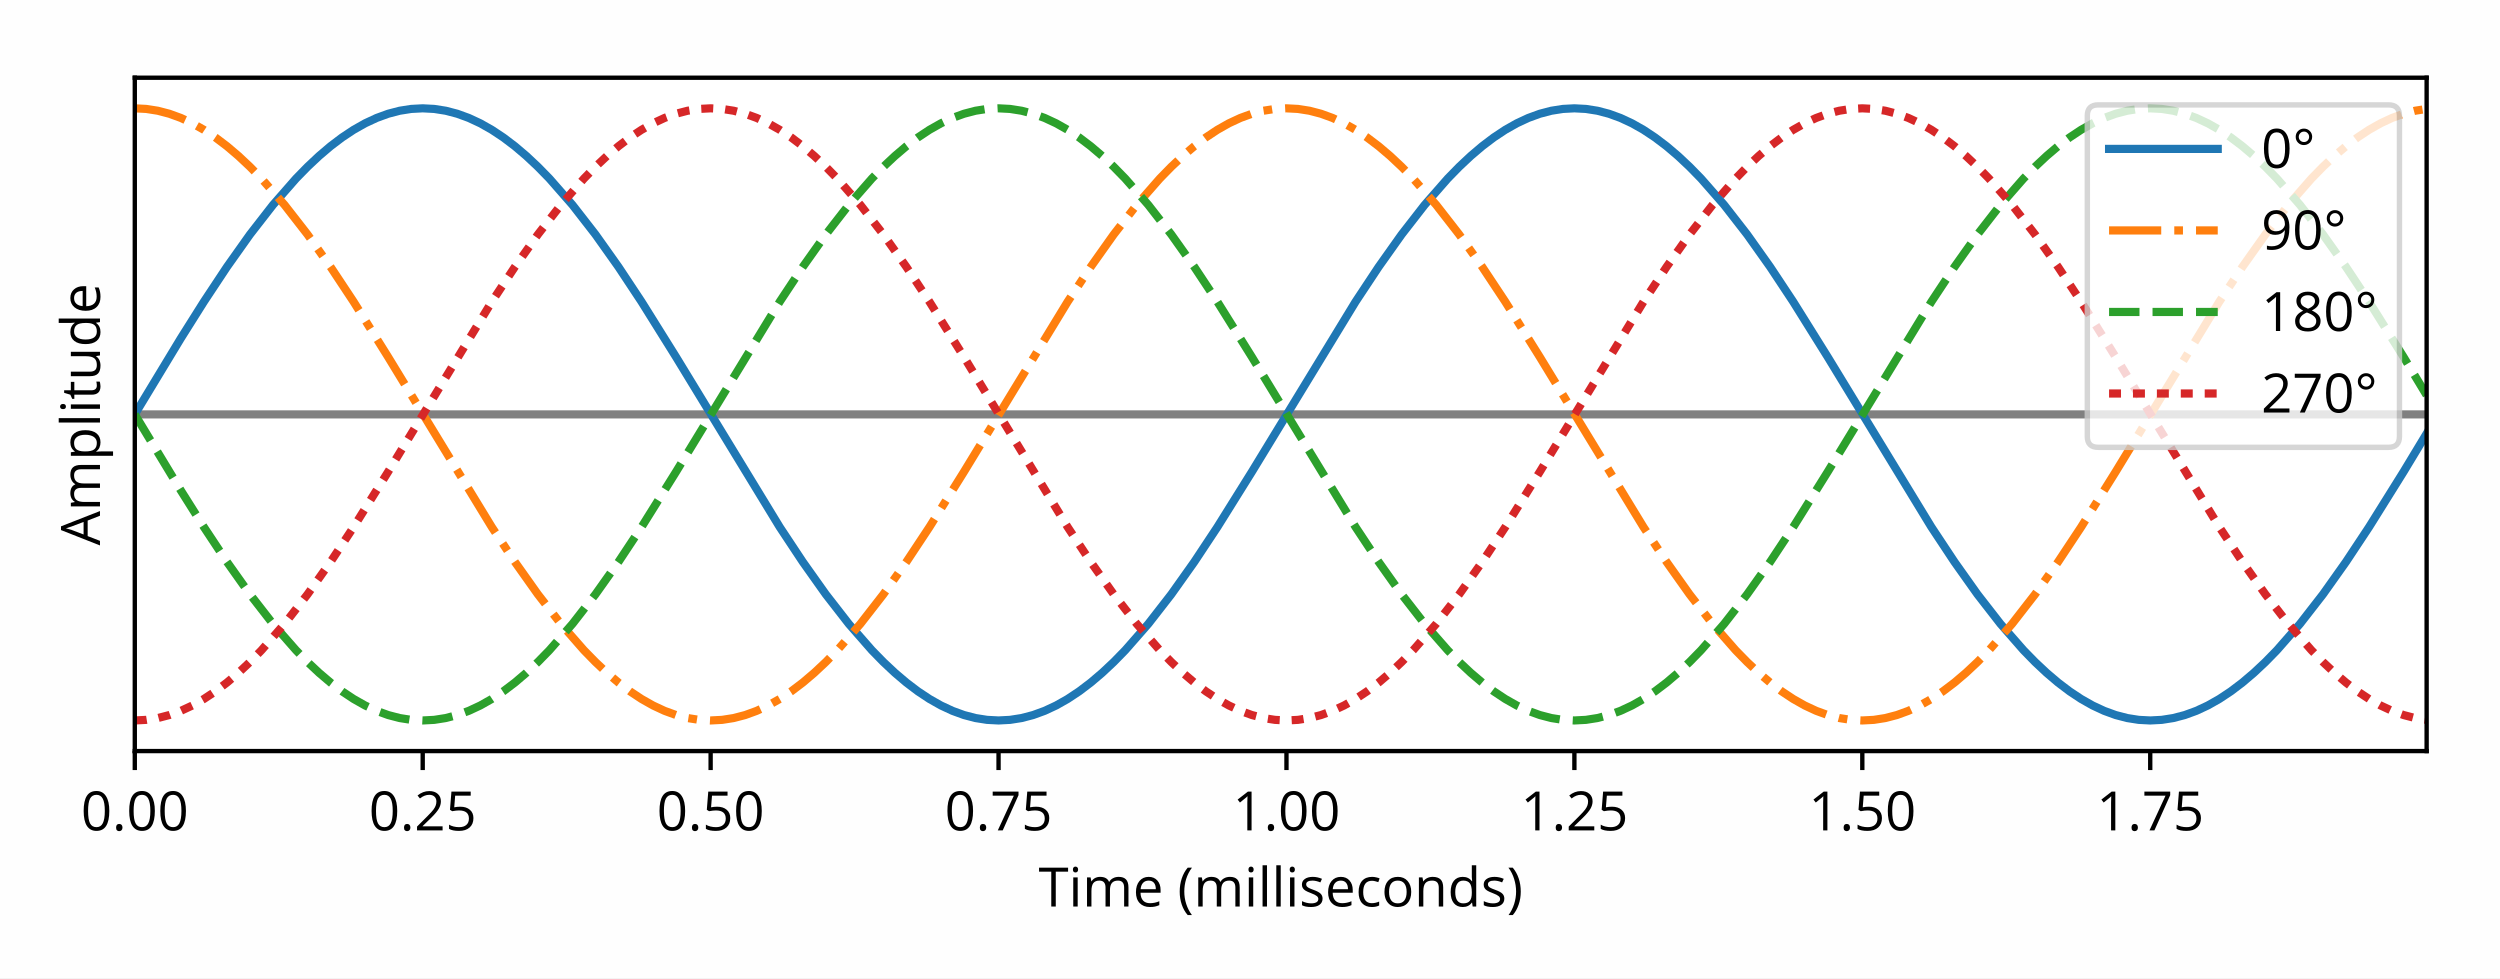
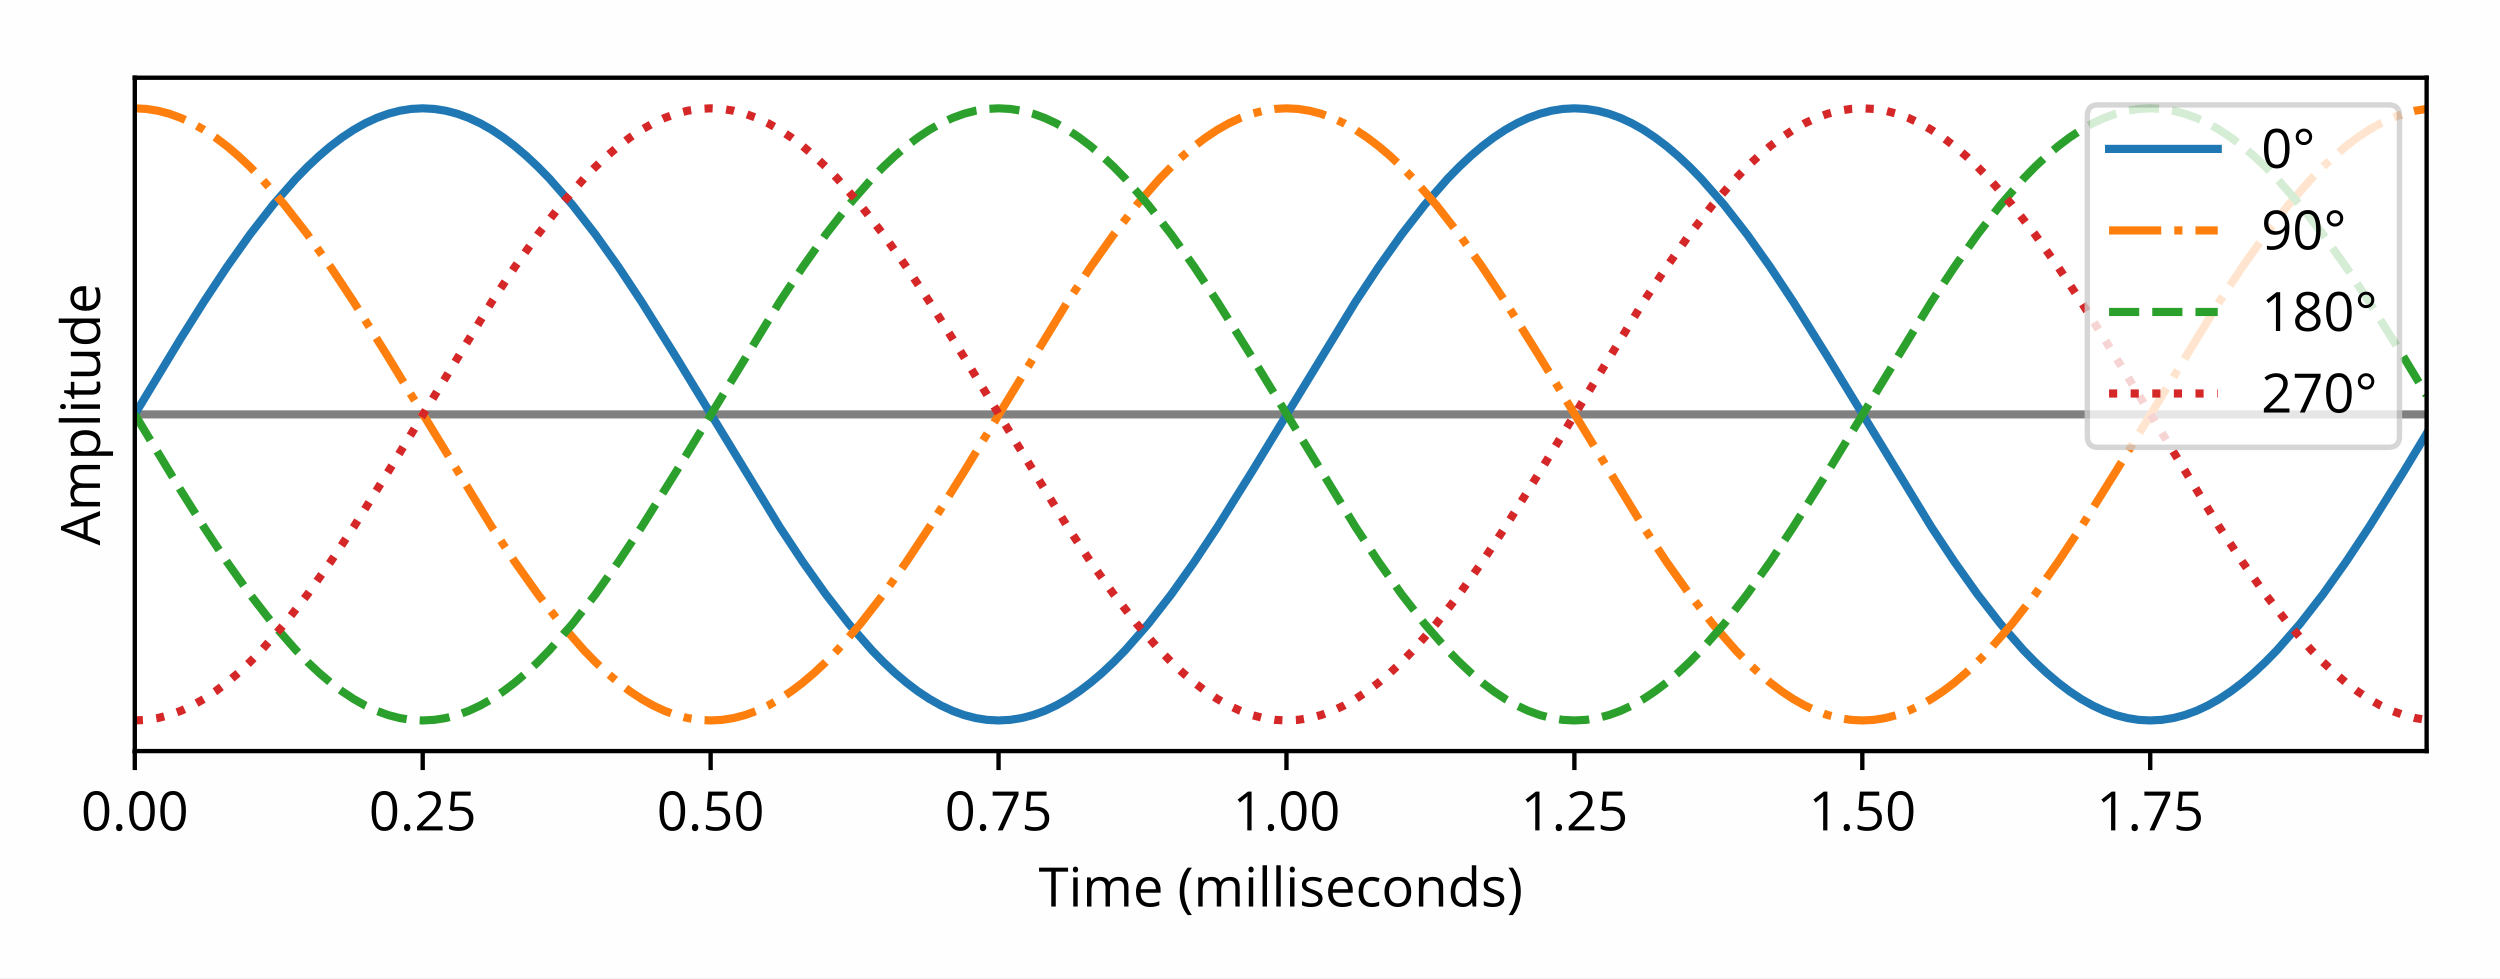
<svg xmlns="http://www.w3.org/2000/svg" xmlns:xlink="http://www.w3.org/1999/xlink" height="180pt" version="1.1" viewBox="0 0 460 180" width="460pt">
  <defs>
    <style type="text/css">
*{stroke-linecap:butt;stroke-linejoin:round;}
  </style>
  </defs>
  <g id="figure_1">
    <g id="patch_1">
      <path d="M 0 180  L 460.8 180  L 460.8 0  L 0 0  z " style="fill:#fefefe;" />
    </g>
    <g id="axes_1">
      <g id="patch_2">
        <path d="M 24.802 138.197  L 446.5 138.197  L 446.5 14.3  L 24.802 14.3  z " style="fill:#ffffff;" />
      </g>
      <g id="line2d_1">
        <path clip-path="url(#p7394f5e223)" d="M 24.802 76.248  L 446.5 76.248  " style="fill:none;stroke:#808080;stroke-linecap:square;stroke-width:1.5;" />
      </g>
      <g id="matplotlib.axis_1">
        <g id="xtick_1">
          <g id="line2d_2">
            <defs>
              <path d="M 0 0  L 0 3.5  " id="mc1b6aceab8" style="stroke:#000000;stroke-width:0.8;" />
            </defs>
            <g>
              <use style="stroke:#000000;stroke-width:0.8;" x="24.802" xlink:href="#mc1b6aceab8" y="138.197" />
            </g>
          </g>
          <g id="text_1">
-             <text style="font-family:Open Sans;font-size:10px;font-style:normal;font-weight:400;text-anchor:middle;" transform="rotate(-0, 24.80156, 152.7953)" x="24.802" y="152.795">0.00</text>
+             <text style="font-family:Open Sans;font-size:10px;font-style:normal;font-weight:normal;text-anchor:middle;" transform="rotate(-0, 24.80156, 152.7953)" x="24.802" y="152.795">0.00</text>
          </g>
        </g>
        <g id="xtick_2">
          <g id="line2d_3">
            <g>
              <use style="stroke:#000000;stroke-width:0.8;" x="77.779" xlink:href="#mc1b6aceab8" y="138.197" />
            </g>
          </g>
          <g id="text_2">
-             <text style="font-family:Open Sans;font-size:10px;font-style:normal;font-weight:400;text-anchor:middle;" transform="rotate(-0, 77.77875, 152.7953)" x="77.779" y="152.795">0.25</text>
+             <text style="font-family:Open Sans;font-size:10px;font-style:normal;font-weight:normal;text-anchor:middle;" transform="rotate(-0, 77.77875, 152.7953)" x="77.779" y="152.795">0.25</text>
          </g>
        </g>
        <g id="xtick_3">
          <g id="line2d_4">
            <g>
              <use style="stroke:#000000;stroke-width:0.8;" x="130.756" xlink:href="#mc1b6aceab8" y="138.197" />
            </g>
          </g>
          <g id="text_3">
-             <text style="font-family:Open Sans;font-size:10px;font-style:normal;font-weight:400;text-anchor:middle;" transform="rotate(-0, 130.7559, 152.7953)" x="130.756" y="152.795">0.50</text>
+             <text style="font-family:Open Sans;font-size:10px;font-style:normal;font-weight:normal;text-anchor:middle;" transform="rotate(-0, 130.7559, 152.7953)" x="130.756" y="152.795">0.50</text>
          </g>
        </g>
        <g id="xtick_4">
          <g id="line2d_5">
            <g>
              <use style="stroke:#000000;stroke-width:0.8;" x="183.733" xlink:href="#mc1b6aceab8" y="138.197" />
            </g>
          </g>
          <g id="text_4">
-             <text style="font-family:Open Sans;font-size:10px;font-style:normal;font-weight:400;text-anchor:middle;" transform="rotate(-0, 183.7331, 152.7953)" x="183.733" y="152.795">0.75</text>
+             <text style="font-family:Open Sans;font-size:10px;font-style:normal;font-weight:normal;text-anchor:middle;" transform="rotate(-0, 183.7331, 152.7953)" x="183.733" y="152.795">0.75</text>
          </g>
        </g>
        <g id="xtick_5">
          <g id="line2d_6">
            <g>
              <use style="stroke:#000000;stroke-width:0.8;" x="236.71" xlink:href="#mc1b6aceab8" y="138.197" />
            </g>
          </g>
          <g id="text_5">
-             <text style="font-family:Open Sans;font-size:10px;font-style:normal;font-weight:400;text-anchor:middle;" transform="rotate(-0, 236.7103, 152.7953)" x="236.71" y="152.795">1.00</text>
+             <text style="font-family:Open Sans;font-size:10px;font-style:normal;font-weight:normal;text-anchor:middle;" transform="rotate(-0, 236.7103, 152.7953)" x="236.71" y="152.795">1.00</text>
          </g>
        </g>
        <g id="xtick_6">
          <g id="line2d_7">
            <g>
              <use style="stroke:#000000;stroke-width:0.8;" x="289.688" xlink:href="#mc1b6aceab8" y="138.197" />
            </g>
          </g>
          <g id="text_6">
-             <text style="font-family:Open Sans;font-size:10px;font-style:normal;font-weight:400;text-anchor:middle;" transform="rotate(-0, 289.6875, 152.7953)" x="289.688" y="152.795">1.25</text>
+             <text style="font-family:Open Sans;font-size:10px;font-style:normal;font-weight:normal;text-anchor:middle;" transform="rotate(-0, 289.6875, 152.7953)" x="289.688" y="152.795">1.25</text>
          </g>
        </g>
        <g id="xtick_7">
          <g id="line2d_8">
            <g>
              <use style="stroke:#000000;stroke-width:0.8;" x="342.665" xlink:href="#mc1b6aceab8" y="138.197" />
            </g>
          </g>
          <g id="text_7">
-             <text style="font-family:Open Sans;font-size:10px;font-style:normal;font-weight:400;text-anchor:middle;" transform="rotate(-0, 342.6647, 152.7953)" x="342.665" y="152.795">1.50</text>
+             <text style="font-family:Open Sans;font-size:10px;font-style:normal;font-weight:normal;text-anchor:middle;" transform="rotate(-0, 342.6647, 152.7953)" x="342.665" y="152.795">1.50</text>
          </g>
        </g>
        <g id="xtick_8">
          <g id="line2d_9">
            <g>
              <use style="stroke:#000000;stroke-width:0.8;" x="395.642" xlink:href="#mc1b6aceab8" y="138.197" />
            </g>
          </g>
          <g id="text_8">
-             <text style="font-family:Open Sans;font-size:10px;font-style:normal;font-weight:400;text-anchor:middle;" transform="rotate(-0, 395.6419, 152.7953)" x="395.642" y="152.795">1.75</text>
+             <text style="font-family:Open Sans;font-size:10px;font-style:normal;font-weight:normal;text-anchor:middle;" transform="rotate(-0, 395.6419, 152.7953)" x="395.642" y="152.795">1.75</text>
          </g>
        </g>
        <g id="text_9">
-           <text style="font-family:Open Sans;font-size:10px;font-style:normal;font-weight:400;text-anchor:middle;" transform="rotate(-0, 235.6508, 166.7969)" x="235.651" y="166.797">Time (milliseconds)</text>
+           <text style="font-family:Open Sans;font-size:10px;font-style:normal;font-weight:normal;text-anchor:middle;" transform="rotate(-0, 235.6508, 166.7969)" x="235.651" y="166.797">Time (milliseconds)</text>
        </g>
      </g>
      <g id="matplotlib.axis_2">
        <g id="text_10">
-           <text style="font-family:Open Sans;font-size:10px;font-style:normal;font-weight:400;text-anchor:middle;" transform="rotate(-90, 18.39844, 76.24844)" x="18.398" y="76.248">Amplitude</text>
+           <text style="font-family:Open Sans;font-size:10px;font-style:normal;font-weight:normal;text-anchor:middle;" transform="rotate(-90, 18.39844, 76.24844)" x="18.398" y="76.248">Amplitude</text>
        </g>
      </g>
      <g id="line2d_10">
        <path clip-path="url(#p7394f5e223)" d="M 24.802 76.248  L 33.278 62.243  L 37.516 55.517  L 41.754 49.118  L 45.992 43.146  L 50.231 37.697  L 54.469 32.856  L 56.588 30.687  L 58.707 28.699  L 60.826 26.898  L 62.945 25.292  L 65.064 23.886  L 67.183 22.688  L 69.302 21.701  L 71.421 20.929  L 73.541 20.376  L 75.66 20.043  L 77.779 19.932  L 79.898 20.043  L 82.017 20.376  L 84.136 20.929  L 86.255 21.701  L 88.374 22.688  L 90.493 23.886  L 92.612 25.292  L 94.731 26.898  L 96.851 28.699  L 98.97 30.687  L 101.089 32.856  L 105.327 37.697  L 109.565 43.146  L 113.803 49.118  L 118.041 55.517  L 124.399 65.696  L 143.47 96.98  L 147.709 103.379  L 151.947 109.351  L 156.185 114.8  L 160.423 119.641  L 162.542 121.81  L 164.661 123.798  L 166.78 125.599  L 168.9 127.205  L 171.019 128.61  L 173.138 129.809  L 175.257 130.796  L 177.376 131.568  L 179.495 132.121  L 181.614 132.454  L 183.733 132.565  L 185.852 132.454  L 187.971 132.121  L 190.09 131.568  L 192.209 130.796  L 194.329 129.809  L 196.448 128.61  L 198.567 127.205  L 200.686 125.599  L 202.805 123.798  L 204.924 121.81  L 207.043 119.641  L 211.281 114.8  L 215.519 109.351  L 219.758 103.379  L 223.996 96.98  L 230.353 86.801  L 249.425 55.517  L 253.663 49.118  L 257.901 43.146  L 262.139 37.697  L 266.378 32.856  L 268.497 30.687  L 270.616 28.699  L 272.735 26.898  L 274.854 25.292  L 276.973 23.886  L 279.092 22.688  L 281.211 21.701  L 283.33 20.929  L 285.449 20.376  L 287.568 20.043  L 289.688 19.932  L 291.807 20.043  L 293.926 20.376  L 296.045 20.929  L 298.164 21.701  L 300.283 22.688  L 302.402 23.886  L 304.521 25.292  L 306.64 26.898  L 308.759 28.699  L 310.878 30.687  L 312.997 32.856  L 317.236 37.697  L 321.474 43.146  L 325.712 49.118  L 329.95 55.517  L 336.307 65.696  L 355.379 96.98  L 359.617 103.379  L 363.856 109.351  L 368.094 114.8  L 372.332 119.641  L 374.451 121.81  L 376.57 123.798  L 378.689 125.599  L 380.808 127.205  L 382.927 128.61  L 385.046 129.809  L 387.166 130.796  L 389.285 131.568  L 391.404 132.121  L 393.523 132.454  L 395.642 132.565  L 397.761 132.454  L 399.88 132.121  L 401.999 131.568  L 404.118 130.796  L 406.237 129.809  L 408.356 128.61  L 410.476 127.205  L 412.595 125.599  L 414.714 123.798  L 416.833 121.81  L 418.952 119.641  L 423.19 114.8  L 427.428 109.351  L 431.666 103.379  L 435.905 96.98  L 442.262 86.801  L 446.5 79.785  L 446.5 79.785  " style="fill:none;stroke:#1f77b4;stroke-linecap:square;stroke-width:1.5;" />
      </g>
      <g id="line2d_11">
-         <path clip-path="url(#p7394f5e223)" d="M 24.802 19.932  L 26.921 20.043  L 29.04 20.376  L 31.159 20.929  L 33.278 21.701  L 35.397 22.688  L 37.516 23.886  L 39.635 25.292  L 41.754 26.898  L 43.873 28.699  L 45.992 30.687  L 48.112 32.856  L 52.35 37.697  L 56.588 43.146  L 60.826 49.118  L 65.064 55.517  L 71.421 65.696  L 90.493 96.98  L 94.731 103.379  L 98.97 109.351  L 103.208 114.8  L 107.446 119.641  L 109.565 121.81  L 111.684 123.798  L 113.803 125.599  L 115.922 127.205  L 118.041 128.61  L 120.161 129.809  L 122.28 130.796  L 124.399 131.568  L 126.518 132.121  L 128.637 132.454  L 130.756 132.565  L 132.875 132.454  L 134.994 132.121  L 137.113 131.568  L 139.232 130.796  L 141.351 129.809  L 143.47 128.61  L 145.59 127.205  L 147.709 125.599  L 149.828 123.798  L 151.947 121.81  L 154.066 119.641  L 158.304 114.8  L 162.542 109.351  L 166.78 103.379  L 171.019 96.98  L 177.376 86.801  L 196.448 55.517  L 200.686 49.118  L 204.924 43.146  L 209.162 37.697  L 213.4 32.856  L 215.519 30.687  L 217.639 28.699  L 219.758 26.898  L 221.877 25.292  L 223.996 23.886  L 226.115 22.688  L 228.234 21.701  L 230.353 20.929  L 232.472 20.376  L 234.591 20.043  L 236.71 19.932  L 238.829 20.043  L 240.948 20.376  L 243.068 20.929  L 245.187 21.701  L 247.306 22.688  L 249.425 23.886  L 251.544 25.292  L 253.663 26.898  L 255.782 28.699  L 257.901 30.687  L 260.02 32.856  L 264.258 37.697  L 268.497 43.146  L 272.735 49.118  L 276.973 55.517  L 283.33 65.696  L 302.402 96.98  L 306.64 103.379  L 310.878 109.351  L 315.117 114.8  L 319.355 119.641  L 321.474 121.81  L 323.593 123.798  L 325.712 125.599  L 327.831 127.205  L 329.95 128.61  L 332.069 129.809  L 334.188 130.796  L 336.307 131.568  L 338.427 132.121  L 340.546 132.454  L 342.665 132.565  L 344.784 132.454  L 346.903 132.121  L 349.022 131.568  L 351.141 130.796  L 353.26 129.809  L 355.379 128.61  L 357.498 127.205  L 359.617 125.599  L 361.736 123.798  L 363.856 121.81  L 365.975 119.641  L 370.213 114.8  L 374.451 109.351  L 378.689 103.379  L 382.927 96.98  L 389.285 86.801  L 408.356 55.517  L 412.595 49.118  L 416.833 43.146  L 421.071 37.697  L 425.309 32.856  L 427.428 30.687  L 429.547 28.699  L 431.666 26.898  L 433.785 25.292  L 435.905 23.886  L 438.024 22.688  L 440.143 21.701  L 442.262 20.929  L 444.381 20.376  L 446.5 20.043  L 446.5 20.043  " style="fill:none;stroke:#ff7f0e;stroke-dasharray:9.6,2.4,1.6,2.4;stroke-dashoffset:0;stroke-width:1.5;" />
+         <path clip-path="url(#p7394f5e223)" d="M 24.802 19.932  L 26.921 20.043  L 29.04 20.376  L 31.159 20.929  L 33.278 21.701  L 35.397 22.688  L 37.516 23.886  L 39.635 25.292  L 41.754 26.898  L 43.873 28.699  L 45.992 30.687  L 48.112 32.856  L 52.35 37.697  L 56.588 43.146  L 60.826 49.118  L 65.064 55.517  L 71.421 65.696  L 90.493 96.98  L 94.731 103.379  L 98.97 109.351  L 103.208 114.8  L 107.446 119.641  L 109.565 121.81  L 111.684 123.798  L 113.803 125.599  L 115.922 127.205  L 118.041 128.61  L 120.161 129.809  L 122.28 130.796  L 124.399 131.568  L 126.518 132.121  L 128.637 132.454  L 130.756 132.565  L 132.875 132.454  L 134.994 132.121  L 137.113 131.568  L 139.232 130.796  L 141.351 129.809  L 143.47 128.61  L 145.59 127.205  L 147.709 125.599  L 149.828 123.798  L 151.947 121.81  L 154.066 119.641  L 158.304 114.8  L 162.542 109.351  L 166.78 103.379  L 171.019 96.98  L 177.376 86.801  L 196.448 55.517  L 200.686 49.118  L 204.924 43.146  L 209.162 37.697  L 213.4 32.856  L 215.519 30.687  L 217.639 28.699  L 219.758 26.898  L 221.877 25.292  L 223.996 23.886  L 226.115 22.688  L 228.234 21.701  L 230.353 20.929  L 232.472 20.376  L 234.591 20.043  L 236.71 19.932  L 238.829 20.043  L 240.948 20.376  L 243.068 20.929  L 245.187 21.701  L 247.306 22.688  L 249.425 23.886  L 251.544 25.292  L 253.663 26.898  L 255.782 28.699  L 257.901 30.687  L 260.02 32.856  L 264.258 37.697  L 268.497 43.146  L 272.735 49.118  L 276.973 55.517  L 283.33 65.696  L 302.402 96.98  L 306.64 103.379  L 310.878 109.351  L 315.117 114.8  L 319.355 119.641  L 321.474 121.81  L 323.593 123.798  L 325.712 125.599  L 327.831 127.205  L 329.95 128.61  L 332.069 129.809  L 334.188 130.796  L 336.307 131.568  L 338.427 132.121  L 340.546 132.454  L 342.665 132.565  L 344.784 132.454  L 346.903 132.121  L 349.022 131.568  L 351.141 130.796  L 353.26 129.809  L 355.379 128.61  L 357.498 127.205  L 359.617 125.599  L 361.736 123.798  L 363.856 121.81  L 365.975 119.641  L 370.213 114.8  L 374.451 109.351  L 378.689 103.379  L 382.927 96.98  L 389.285 86.801  L 408.356 55.517  L 412.595 49.118  L 416.833 43.146  L 421.071 37.697  L 425.309 32.856  L 427.428 30.687  L 429.547 28.699  L 431.666 26.898  L 433.785 25.292  L 435.905 23.886  L 438.024 22.688  L 440.143 21.701  L 442.262 20.929  L 444.381 20.376  L 446.5 20.043  L 446.5 20.043  " style="fill:none;stroke:#ff7f0e;stroke-dasharray:9.6,2.4,1.5,2.4;stroke-dashoffset:0;stroke-width:1.5;" />
      </g>
      <g id="line2d_12">
-         <path clip-path="url(#p7394f5e223)" d="M 24.802 76.248  L 33.278 90.254  L 37.516 96.98  L 41.754 103.379  L 45.992 109.351  L 50.231 114.8  L 54.469 119.641  L 56.588 121.81  L 58.707 123.798  L 60.826 125.599  L 62.945 127.205  L 65.064 128.61  L 67.183 129.809  L 69.302 130.796  L 71.421 131.568  L 73.541 132.121  L 75.66 132.454  L 77.779 132.565  L 79.898 132.454  L 82.017 132.121  L 84.136 131.568  L 86.255 130.796  L 88.374 129.809  L 90.493 128.61  L 92.612 127.205  L 94.731 125.599  L 96.851 123.798  L 98.97 121.81  L 101.089 119.641  L 105.327 114.8  L 109.565 109.351  L 113.803 103.379  L 118.041 96.98  L 124.399 86.801  L 143.47 55.517  L 147.709 49.118  L 151.947 43.146  L 156.185 37.697  L 160.423 32.856  L 162.542 30.687  L 164.661 28.699  L 166.78 26.898  L 168.9 25.292  L 171.019 23.886  L 173.138 22.688  L 175.257 21.701  L 177.376 20.929  L 179.495 20.376  L 181.614 20.043  L 183.733 19.932  L 185.852 20.043  L 187.971 20.376  L 190.09 20.929  L 192.209 21.701  L 194.329 22.688  L 196.448 23.886  L 198.567 25.292  L 200.686 26.898  L 202.805 28.699  L 204.924 30.687  L 207.043 32.856  L 211.281 37.697  L 215.519 43.146  L 219.758 49.118  L 223.996 55.517  L 230.353 65.696  L 249.425 96.98  L 253.663 103.379  L 257.901 109.351  L 262.139 114.8  L 266.378 119.641  L 268.497 121.81  L 270.616 123.798  L 272.735 125.599  L 274.854 127.205  L 276.973 128.61  L 279.092 129.809  L 281.211 130.796  L 283.33 131.568  L 285.449 132.121  L 287.568 132.454  L 289.688 132.565  L 291.807 132.454  L 293.926 132.121  L 296.045 131.568  L 298.164 130.796  L 300.283 129.809  L 302.402 128.61  L 304.521 127.205  L 306.64 125.599  L 308.759 123.798  L 310.878 121.81  L 312.997 119.641  L 317.236 114.8  L 321.474 109.351  L 325.712 103.379  L 329.95 96.98  L 336.307 86.801  L 355.379 55.517  L 359.617 49.118  L 363.856 43.146  L 368.094 37.697  L 372.332 32.856  L 374.451 30.687  L 376.57 28.699  L 378.689 26.898  L 380.808 25.292  L 382.927 23.886  L 385.046 22.688  L 387.166 21.701  L 389.285 20.929  L 391.404 20.376  L 393.523 20.043  L 395.642 19.932  L 397.761 20.043  L 399.88 20.376  L 401.999 20.929  L 404.118 21.701  L 406.237 22.688  L 408.356 23.886  L 410.476 25.292  L 412.595 26.898  L 414.714 28.699  L 416.833 30.687  L 418.952 32.856  L 423.19 37.697  L 427.428 43.146  L 431.666 49.118  L 435.905 55.517  L 442.262 65.696  L 446.5 72.712  L 446.5 72.712  " style="fill:none;stroke:#2ca02c;stroke-dasharray:5.6,2.4;stroke-dashoffset:0;stroke-width:1.5;" />
+         <path clip-path="url(#p7394f5e223)" d="M 24.802 76.248  L 33.278 90.254  L 37.516 96.98  L 41.754 103.379  L 45.992 109.351  L 50.231 114.8  L 54.469 119.641  L 56.588 121.81  L 58.707 123.798  L 60.826 125.599  L 62.945 127.205  L 65.064 128.61  L 67.183 129.809  L 69.302 130.796  L 71.421 131.568  L 73.541 132.121  L 75.66 132.454  L 77.779 132.565  L 79.898 132.454  L 82.017 132.121  L 84.136 131.568  L 86.255 130.796  L 88.374 129.809  L 90.493 128.61  L 92.612 127.205  L 94.731 125.599  L 96.851 123.798  L 98.97 121.81  L 101.089 119.641  L 105.327 114.8  L 109.565 109.351  L 113.803 103.379  L 118.041 96.98  L 124.399 86.801  L 143.47 55.517  L 147.709 49.118  L 151.947 43.146  L 156.185 37.697  L 160.423 32.856  L 162.542 30.687  L 164.661 28.699  L 166.78 26.898  L 168.9 25.292  L 171.019 23.886  L 173.138 22.688  L 175.257 21.701  L 177.376 20.929  L 179.495 20.376  L 181.614 20.043  L 183.733 19.932  L 185.852 20.043  L 187.971 20.376  L 190.09 20.929  L 192.209 21.701  L 194.329 22.688  L 196.448 23.886  L 198.567 25.292  L 200.686 26.898  L 202.805 28.699  L 204.924 30.687  L 207.043 32.856  L 211.281 37.697  L 215.519 43.146  L 219.758 49.118  L 223.996 55.517  L 230.353 65.696  L 249.425 96.98  L 253.663 103.379  L 257.901 109.351  L 262.139 114.8  L 266.378 119.641  L 268.497 121.81  L 270.616 123.798  L 272.735 125.599  L 274.854 127.205  L 276.973 128.61  L 279.092 129.809  L 281.211 130.796  L 283.33 131.568  L 285.449 132.121  L 287.568 132.454  L 289.688 132.565  L 291.807 132.454  L 293.926 132.121  L 296.045 131.568  L 298.164 130.796  L 300.283 129.809  L 302.402 128.61  L 304.521 127.205  L 306.64 125.599  L 308.759 123.798  L 310.878 121.81  L 312.997 119.641  L 317.236 114.8  L 321.474 109.351  L 325.712 103.379  L 329.95 96.98  L 336.307 86.801  L 355.379 55.517  L 359.617 49.118  L 363.856 43.146  L 368.094 37.697  L 372.332 32.856  L 374.451 30.687  L 376.57 28.699  L 378.689 26.898  L 380.808 25.292  L 382.927 23.886  L 385.046 22.688  L 387.166 21.701  L 389.285 20.929  L 391.404 20.376  L 393.523 20.043  L 395.642 19.932  L 397.761 20.043  L 399.88 20.376  L 401.999 20.929  L 404.118 21.701  L 406.237 22.688  L 408.356 23.886  L 410.476 25.292  L 412.595 26.898  L 414.714 28.699  L 416.833 30.687  L 418.952 32.856  L 423.19 37.697  L 427.428 43.146  L 431.666 49.118  L 435.905 55.517  L 442.262 65.696  L 446.5 72.712  L 446.5 72.712  " style="fill:none;stroke:#2ca02c;stroke-dasharray:5.55,2.4;stroke-dashoffset:0;stroke-width:1.5;" />
      </g>
      <g id="line2d_13">
-         <path clip-path="url(#p7394f5e223)" d="M 24.802 132.565  L 26.921 132.454  L 29.04 132.121  L 31.159 131.568  L 33.278 130.796  L 35.397 129.809  L 37.516 128.61  L 39.635 127.205  L 41.754 125.599  L 43.873 123.798  L 45.992 121.81  L 48.112 119.641  L 52.35 114.8  L 56.588 109.351  L 60.826 103.379  L 65.064 96.98  L 71.421 86.801  L 90.493 55.517  L 94.731 49.118  L 98.97 43.146  L 103.208 37.697  L 107.446 32.856  L 109.565 30.687  L 111.684 28.699  L 113.803 26.898  L 115.922 25.292  L 118.041 23.886  L 120.161 22.688  L 122.28 21.701  L 124.399 20.929  L 126.518 20.376  L 128.637 20.043  L 130.756 19.932  L 132.875 20.043  L 134.994 20.376  L 137.113 20.929  L 139.232 21.701  L 141.351 22.688  L 143.47 23.886  L 145.59 25.292  L 147.709 26.898  L 149.828 28.699  L 151.947 30.687  L 154.066 32.856  L 158.304 37.697  L 162.542 43.146  L 166.78 49.118  L 171.019 55.517  L 177.376 65.696  L 196.448 96.98  L 200.686 103.379  L 204.924 109.351  L 209.162 114.8  L 213.4 119.641  L 215.519 121.81  L 217.639 123.798  L 219.758 125.599  L 221.877 127.205  L 223.996 128.61  L 226.115 129.809  L 228.234 130.796  L 230.353 131.568  L 232.472 132.121  L 234.591 132.454  L 236.71 132.565  L 238.829 132.454  L 240.948 132.121  L 243.068 131.568  L 245.187 130.796  L 247.306 129.809  L 249.425 128.61  L 251.544 127.205  L 253.663 125.599  L 255.782 123.798  L 257.901 121.81  L 260.02 119.641  L 264.258 114.8  L 268.497 109.351  L 272.735 103.379  L 276.973 96.98  L 283.33 86.801  L 302.402 55.517  L 306.64 49.118  L 310.878 43.146  L 315.117 37.697  L 319.355 32.856  L 321.474 30.687  L 323.593 28.699  L 325.712 26.898  L 327.831 25.292  L 329.95 23.886  L 332.069 22.688  L 334.188 21.701  L 336.307 20.929  L 338.427 20.376  L 340.546 20.043  L 342.665 19.932  L 344.784 20.043  L 346.903 20.376  L 349.022 20.929  L 351.141 21.701  L 353.26 22.688  L 355.379 23.886  L 357.498 25.292  L 359.617 26.898  L 361.736 28.699  L 363.856 30.687  L 365.975 32.856  L 370.213 37.697  L 374.451 43.146  L 378.689 49.118  L 382.927 55.517  L 389.285 65.696  L 408.356 96.98  L 412.595 103.379  L 416.833 109.351  L 421.071 114.8  L 425.309 119.641  L 427.428 121.81  L 429.547 123.798  L 431.666 125.599  L 433.785 127.205  L 435.905 128.61  L 438.024 129.809  L 440.143 130.796  L 442.262 131.568  L 444.381 132.121  L 446.5 132.454  L 446.5 132.454  " style="fill:none;stroke:#d62728;stroke-dasharray:2.2,2.2;stroke-dashoffset:0;stroke-width:1.5;" />
+         <path clip-path="url(#p7394f5e223)" d="M 24.802 132.565  L 26.921 132.454  L 29.04 132.121  L 31.159 131.568  L 33.278 130.796  L 35.397 129.809  L 37.516 128.61  L 39.635 127.205  L 41.754 125.599  L 43.873 123.798  L 45.992 121.81  L 48.112 119.641  L 52.35 114.8  L 56.588 109.351  L 60.826 103.379  L 65.064 96.98  L 71.421 86.801  L 90.493 55.517  L 94.731 49.118  L 98.97 43.146  L 103.208 37.697  L 107.446 32.856  L 109.565 30.687  L 111.684 28.699  L 113.803 26.898  L 115.922 25.292  L 118.041 23.886  L 120.161 22.688  L 122.28 21.701  L 124.399 20.929  L 126.518 20.376  L 128.637 20.043  L 130.756 19.932  L 132.875 20.043  L 134.994 20.376  L 137.113 20.929  L 139.232 21.701  L 141.351 22.688  L 143.47 23.886  L 145.59 25.292  L 147.709 26.898  L 149.828 28.699  L 151.947 30.687  L 154.066 32.856  L 158.304 37.697  L 162.542 43.146  L 166.78 49.118  L 171.019 55.517  L 177.376 65.696  L 196.448 96.98  L 200.686 103.379  L 204.924 109.351  L 209.162 114.8  L 213.4 119.641  L 215.519 121.81  L 217.639 123.798  L 219.758 125.599  L 221.877 127.205  L 223.996 128.61  L 226.115 129.809  L 228.234 130.796  L 230.353 131.568  L 232.472 132.121  L 234.591 132.454  L 236.71 132.565  L 238.829 132.454  L 240.948 132.121  L 243.068 131.568  L 245.187 130.796  L 247.306 129.809  L 249.425 128.61  L 251.544 127.205  L 253.663 125.599  L 255.782 123.798  L 257.901 121.81  L 260.02 119.641  L 264.258 114.8  L 268.497 109.351  L 272.735 103.379  L 276.973 96.98  L 283.33 86.801  L 302.402 55.517  L 306.64 49.118  L 310.878 43.146  L 315.117 37.697  L 319.355 32.856  L 321.474 30.687  L 323.593 28.699  L 325.712 26.898  L 327.831 25.292  L 329.95 23.886  L 332.069 22.688  L 334.188 21.701  L 336.307 20.929  L 338.427 20.376  L 340.546 20.043  L 342.665 19.932  L 344.784 20.043  L 346.903 20.376  L 349.022 20.929  L 351.141 21.701  L 353.26 22.688  L 355.379 23.886  L 357.498 25.292  L 359.617 26.898  L 361.736 28.699  L 363.856 30.687  L 365.975 32.856  L 370.213 37.697  L 374.451 43.146  L 378.689 49.118  L 382.927 55.517  L 389.285 65.696  L 408.356 96.98  L 412.595 103.379  L 416.833 109.351  L 421.071 114.8  L 425.309 119.641  L 427.428 121.81  L 429.547 123.798  L 431.666 125.599  L 433.785 127.205  L 435.905 128.61  L 438.024 129.809  L 440.143 130.796  L 442.262 131.568  L 444.381 132.121  L 446.5 132.454  L 446.5 132.454  " style="fill:none;stroke:#d62728;stroke-dasharray:1.5,2.475;stroke-dashoffset:0;stroke-width:1.5;" />
      </g>
      <g id="patch_3">
        <path d="M 24.802 138.197  L 24.802 14.3  " style="fill:none;stroke:#000000;stroke-linecap:square;stroke-linejoin:miter;stroke-width:0.8;" />
      </g>
      <g id="patch_4">
        <path d="M 446.5 138.197  L 446.5 14.3  " style="fill:none;stroke:#000000;stroke-linecap:square;stroke-linejoin:miter;stroke-width:0.8;" />
      </g>
      <g id="patch_5">
        <path d="M 24.802 138.197  L 446.5 138.197  " style="fill:none;stroke:#000000;stroke-linecap:square;stroke-linejoin:miter;stroke-width:0.8;" />
      </g>
      <g id="patch_6">
        <path d="M 24.802 14.3  L 446.5 14.3  " style="fill:none;stroke:#000000;stroke-linecap:square;stroke-linejoin:miter;stroke-width:0.8;" />
      </g>
      <g id="legend_1">
        <g id="patch_7">
          <path d="M 386.066 82.306  L 439.5 82.306  Q 441.5 82.306 441.5 80.306  L 441.5 21.3  Q 441.5 19.3 439.5 19.3  L 386.066 19.3  Q 384.066 19.3 384.066 21.3  L 384.066 80.306  Q 384.066 82.306 386.066 82.306  z " style="fill:#ffffff;opacity:0.8;stroke:#cccccc;stroke-linejoin:miter;" />
        </g>
        <g id="line2d_14">
          <path d="M 388.066 27.398  L 408.066 27.398  " style="fill:none;stroke:#1f77b4;stroke-linecap:square;stroke-width:1.5;" />
        </g>
        <g id="line2d_15" />
        <g id="text_11">
-           <text style="font-family:Open Sans;font-size:10px;font-style:normal;font-weight:400;text-anchor:start;" transform="rotate(-0, 416.0656, 30.89844)" x="416.066" y="30.898">0°</text>
+           <text style="font-family:Open Sans;font-size:10px;font-style:normal;font-weight:normal;text-anchor:start;" transform="rotate(-0, 416.0656, 30.89844)" x="416.066" y="30.898">0°</text>
        </g>
        <g id="line2d_16">
-           <path d="M 388.066 42.4  L 408.066 42.4  " style="fill:none;stroke:#ff7f0e;stroke-dasharray:9.6,2.4,1.6,2.4;stroke-dashoffset:0;stroke-width:1.5;" />
+           <path d="M 388.066 42.4  L 408.066 42.4  " style="fill:none;stroke:#ff7f0e;stroke-dasharray:9.6,2.4,1.5,2.4;stroke-dashoffset:0;stroke-width:1.5;" />
        </g>
        <g id="line2d_17" />
        <g id="text_12">
-           <text style="font-family:Open Sans;font-size:10px;font-style:normal;font-weight:400;text-anchor:start;" transform="rotate(-0, 416.0656, 45.9)" x="416.066" y="45.9">90°</text>
+           <text style="font-family:Open Sans;font-size:10px;font-style:normal;font-weight:normal;text-anchor:start;" transform="rotate(-0, 416.0656, 45.9)" x="416.066" y="45.9">90°</text>
        </g>
        <g id="line2d_18">
-           <path d="M 388.066 57.402  L 408.066 57.402  " style="fill:none;stroke:#2ca02c;stroke-dasharray:5.6,2.4;stroke-dashoffset:0;stroke-width:1.5;" />
+           <path d="M 388.066 57.402  L 408.066 57.402  " style="fill:none;stroke:#2ca02c;stroke-dasharray:5.55,2.4;stroke-dashoffset:0;stroke-width:1.5;" />
        </g>
        <g id="line2d_19" />
        <g id="text_13">
-           <text style="font-family:Open Sans;font-size:10px;font-style:normal;font-weight:400;text-anchor:start;" transform="rotate(-0, 416.0656, 60.90156)" x="416.066" y="60.902">180°</text>
+           <text style="font-family:Open Sans;font-size:10px;font-style:normal;font-weight:normal;text-anchor:start;" transform="rotate(-0, 416.0656, 60.90156)" x="416.066" y="60.902">180°</text>
        </g>
        <g id="line2d_20">
-           <path d="M 388.066 72.403  L 408.066 72.403  " style="fill:none;stroke:#d62728;stroke-dasharray:2.2,2.2;stroke-dashoffset:0;stroke-width:1.5;" />
+           <path d="M 388.066 72.403  L 408.066 72.403  " style="fill:none;stroke:#d62728;stroke-dasharray:1.5,2.475;stroke-dashoffset:0;stroke-width:1.5;" />
        </g>
        <g id="line2d_21" />
        <g id="text_14">
-           <text style="font-family:Open Sans;font-size:10px;font-style:normal;font-weight:400;text-anchor:start;" transform="rotate(-0, 416.0656, 75.90313)" x="416.066" y="75.903">270°</text>
+           <text style="font-family:Open Sans;font-size:10px;font-style:normal;font-weight:normal;text-anchor:start;" transform="rotate(-0, 416.0656, 75.90313)" x="416.066" y="75.903">270°</text>
        </g>
      </g>
    </g>
  </g>
  <defs>
    <clipPath id="p7394f5e223">
      <rect height="123.897" width="421.698" x="24.802" y="14.3" />
    </clipPath>
  </defs>
</svg>
